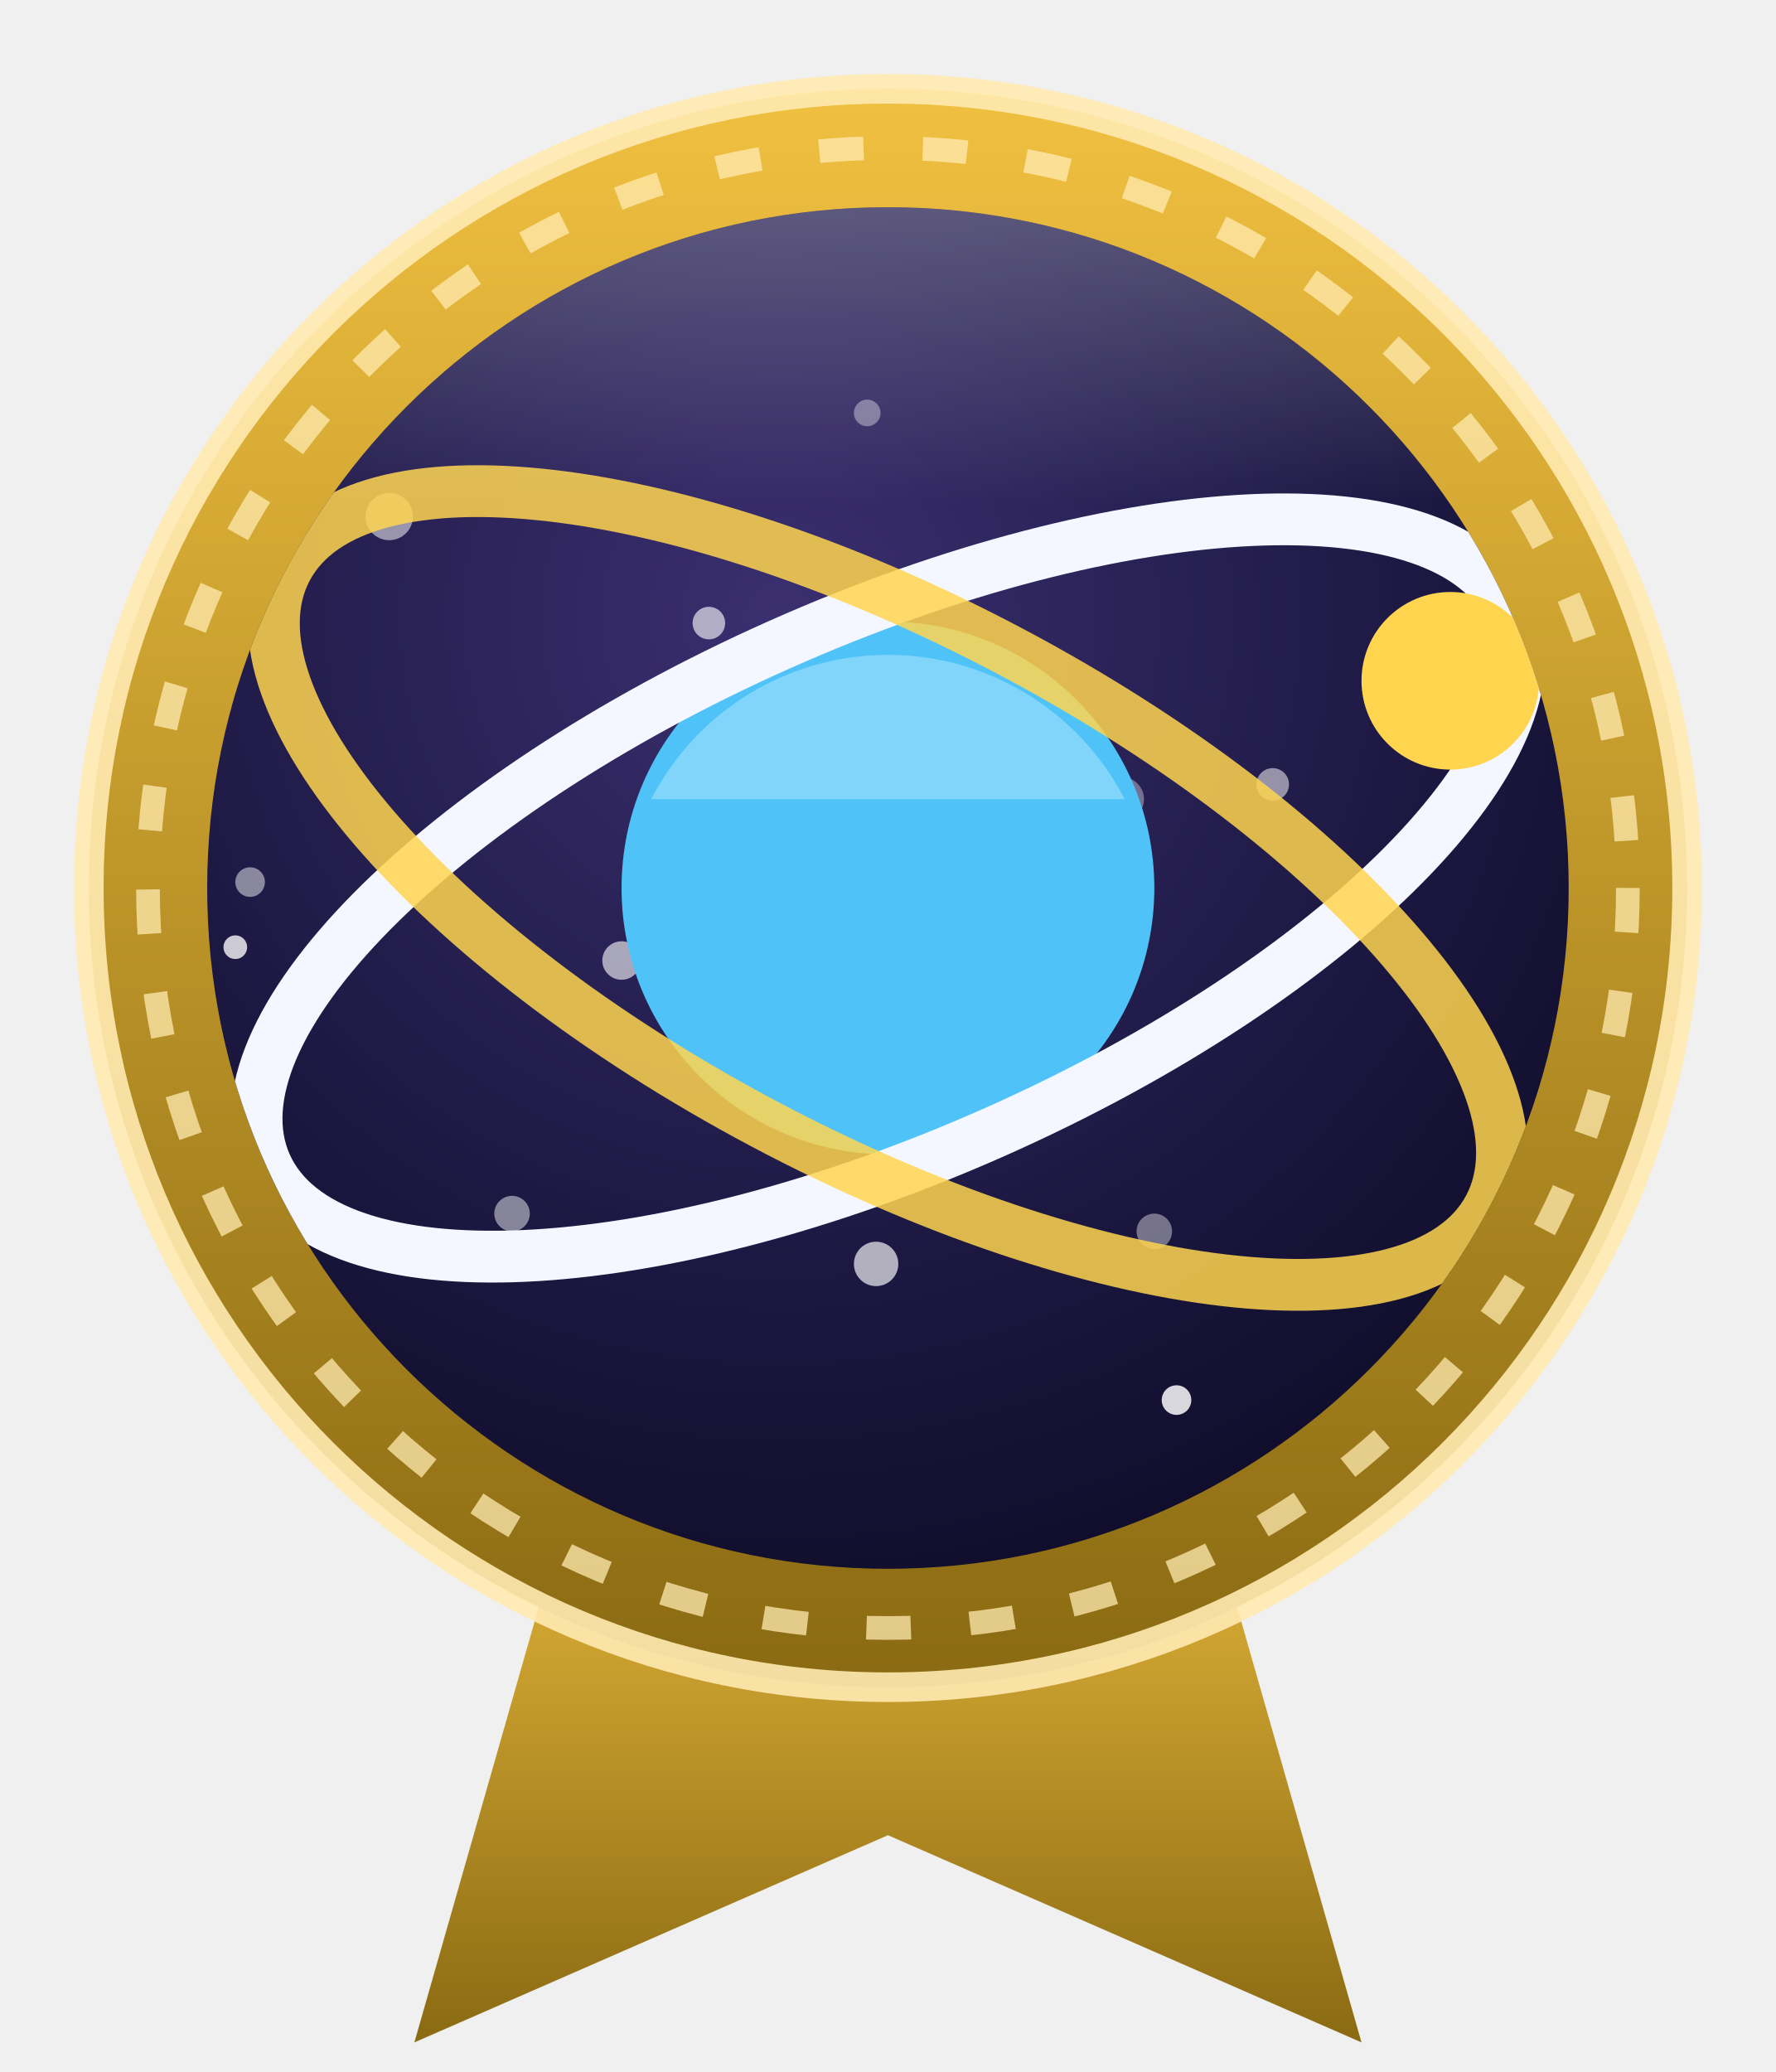
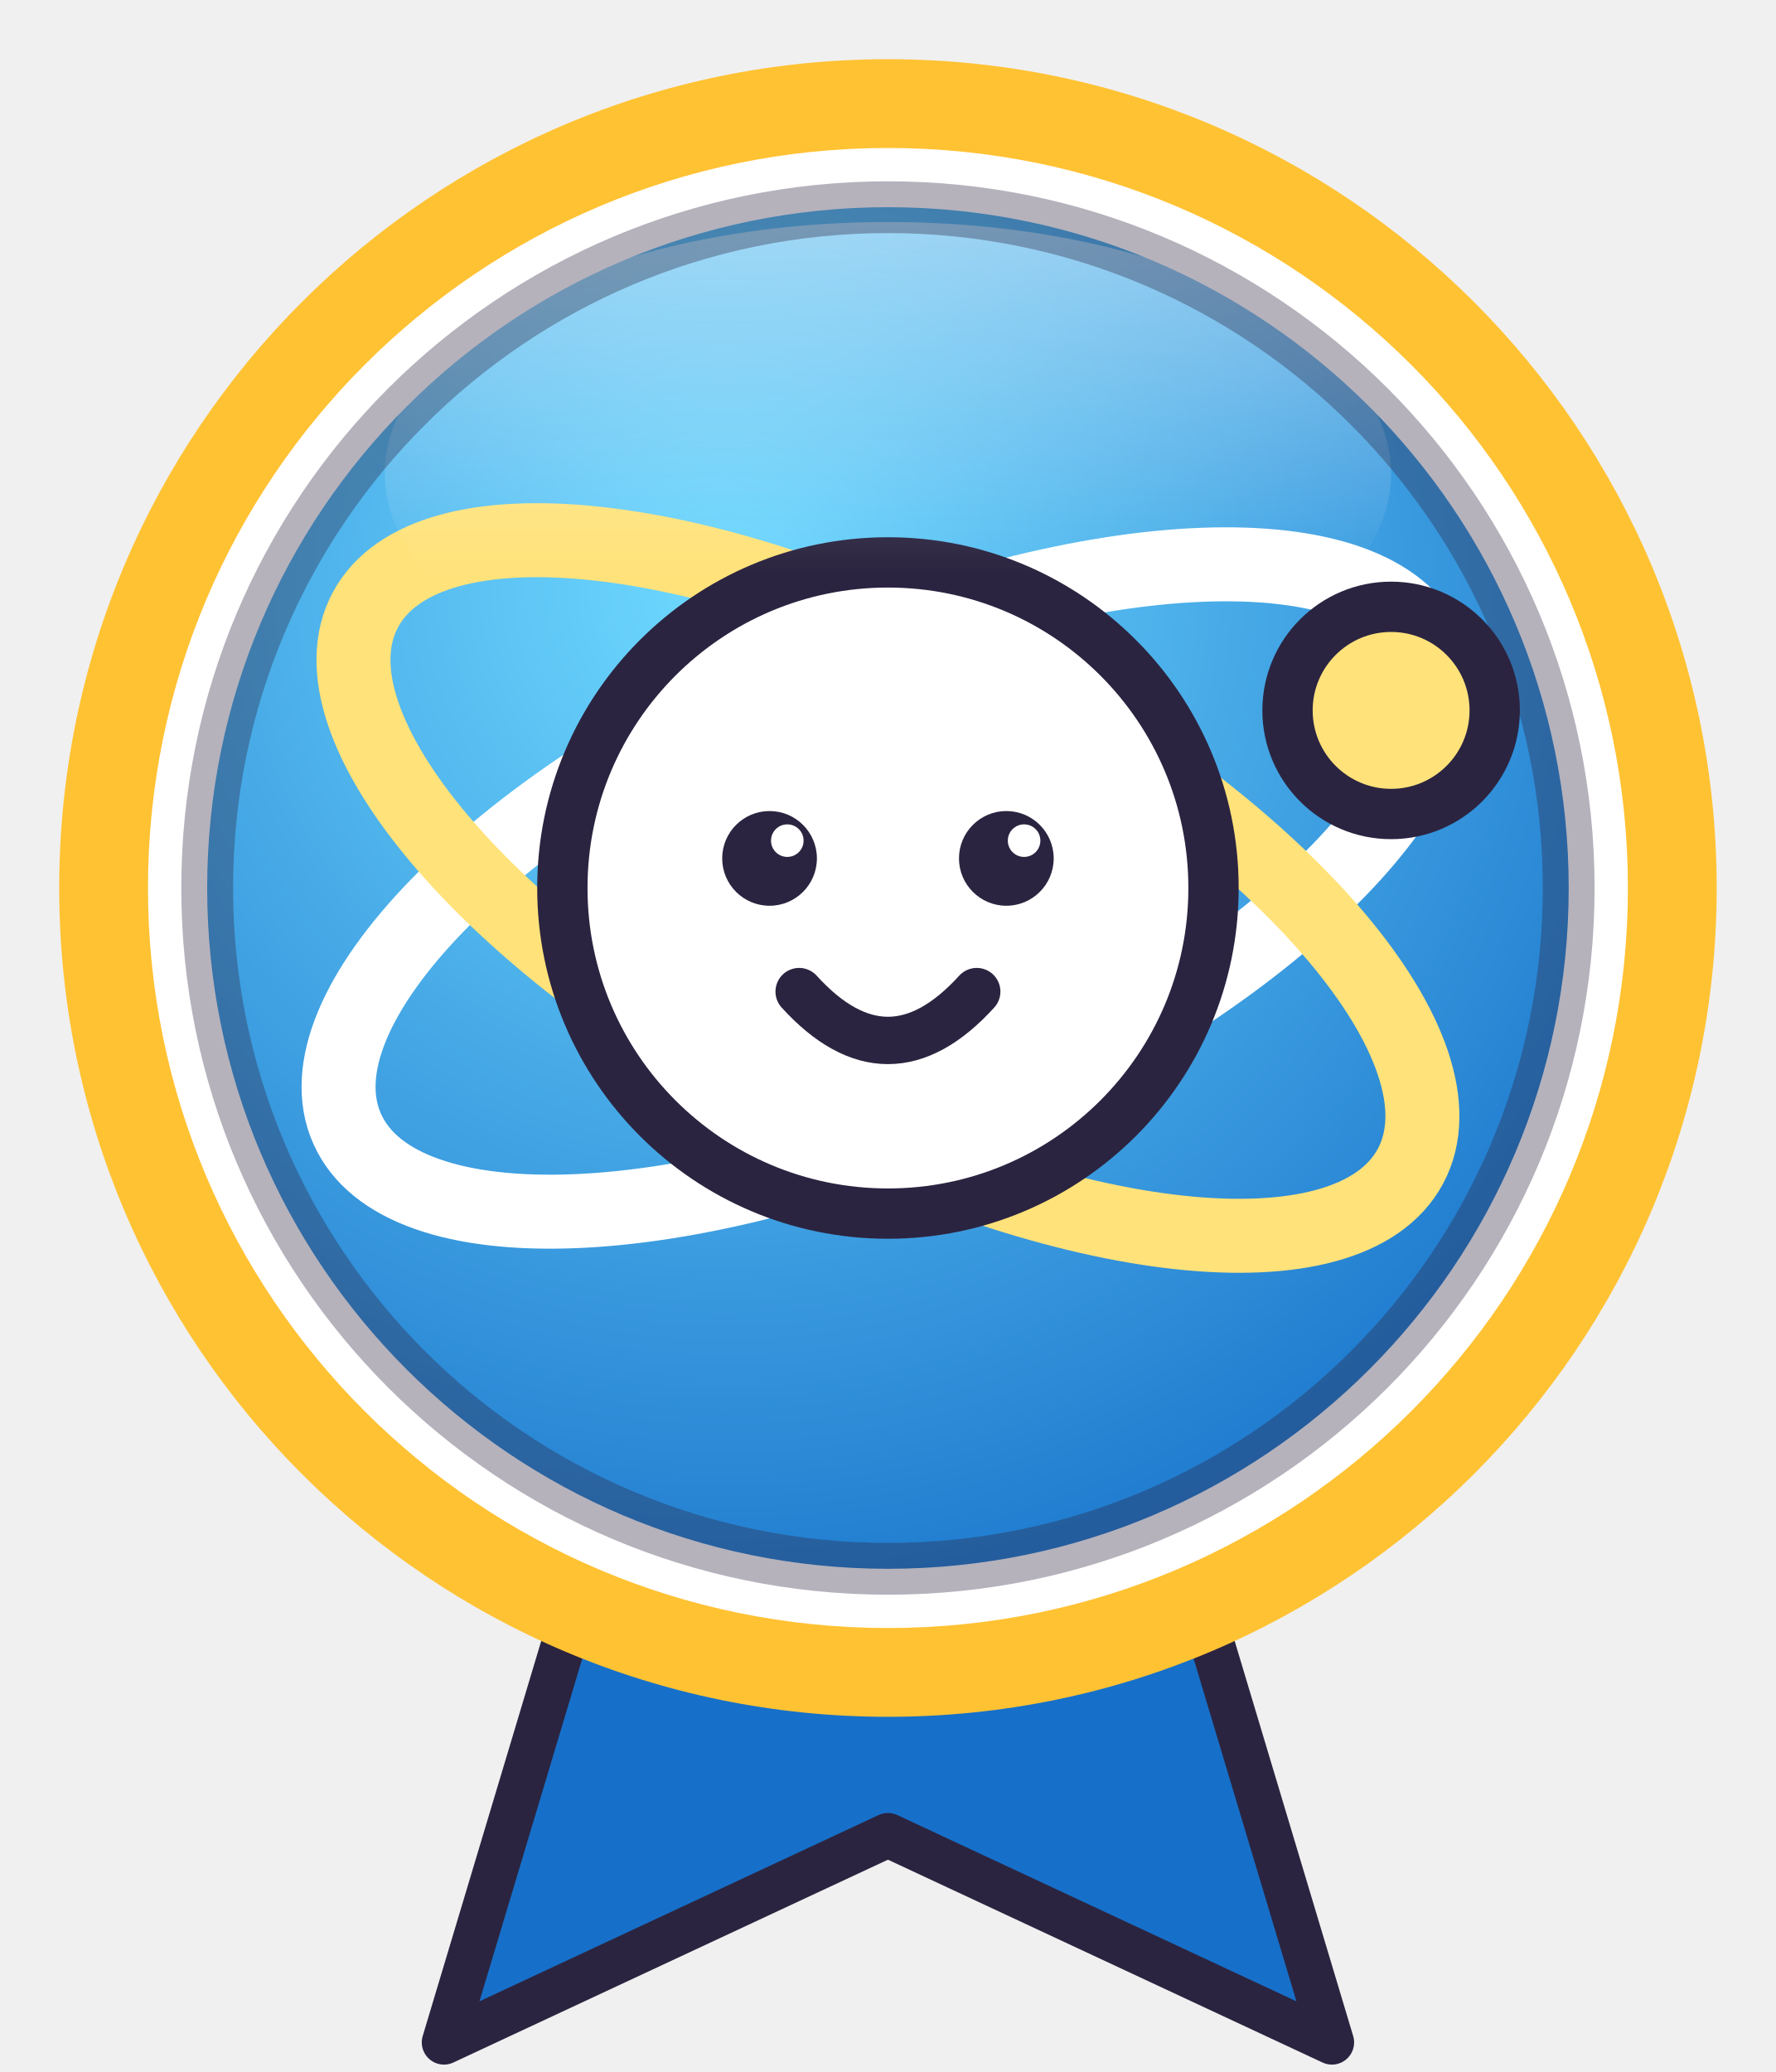
<svg xmlns="http://www.w3.org/2000/svg" viewBox="0 0 120 140" width="120" height="140" role="img">
  <defs>
-     <radialGradient id="b_week_warrior_sky" cx="42%" cy="30%" r="86%">
-       <stop offset="0%" stop-color="#3b2f70" />
-       <stop offset="58%" stop-color="#1b1740" />
-       <stop offset="100%" stop-color="#0a0820" />
+     <radialGradient id="k_week_warrior_f" cx="38%" cy="28%" r="84%">
+       <stop offset="0%" stop-color="#6fd9ff" />
+       <stop offset="100%" stop-color="#1670c9" />
    </radialGradient>
-     <linearGradient id="b_week_warrior_ring" x1="0" y1="0" x2="0" y2="1">
-       <stop offset="0%" stop-color="#f0c040" />
-       <stop offset="100%" stop-color="#8a6a12" />
+     <linearGradient id="k_week_warrior_g" x1="0" y1="0" x2="0" y2="1">
+       <stop offset="0%" stop-color="#fff" stop-opacity="0.45" />
+       <stop offset="70%" stop-color="#fff" stop-opacity="0" />
    </linearGradient>
-     <linearGradient id="b_week_warrior_sheen" x1="0" y1="0" x2="0" y2="1">
-       <stop offset="0%" stop-color="#fff" stop-opacity="0.30" />
-       <stop offset="60%" stop-color="#fff" stop-opacity="0" />
-     </linearGradient>
-     <clipPath id="b_week_warrior_disc">
-       <circle cx="60" cy="60" r="46" />
-     </clipPath>
  </defs>
-   <path d="M40 96 L28 138 L60 124 L92 138 L80 96 Z" fill="url(#b_week_warrior_ring)" />
-   <circle cx="60" cy="60" r="54" fill="url(#b_week_warrior_ring)" />
-   <circle cx="60" cy="60" r="54" fill="none" stroke="#ffeab0" stroke-width="2" stroke-opacity="0.9" />
-   <circle cx="60" cy="60" r="50" fill="none" stroke="#ffeab0" stroke-width="1.6" stroke-dasharray="3 4" stroke-opacity="0.75" />
-   <circle cx="60" cy="60" r="46" fill="url(#b_week_warrior_sky)" />
-   <g clip-path="url(#b_week_warrior_disc)">
-     <circle cx="42.0" cy="64.9" r="1.3" fill="#fff" opacity="0.60" />
-     <circle cx="58.6" cy="27.9" r="0.9" fill="#fff" opacity="0.37" />
-     <circle cx="50.1" cy="52.3" r="1.3" fill="#fff" opacity="0.81" />
-     <circle cx="58.2" cy="71.2" r="1.1" fill="#fff" opacity="0.48" />
-     <circle cx="16.9" cy="59.6" r="1.0" fill="#fff" opacity="0.48" />
-     <circle cx="75.8" cy="54.0" r="1.5" fill="#fff" opacity="0.36" />
-     <circle cx="60.3" cy="77.8" r="1.5" fill="#fff" opacity="0.75" />
-     <circle cx="26.3" cy="34.9" r="1.6" fill="#fff" opacity="0.52" />
-     <circle cx="59.2" cy="85.4" r="1.5" fill="#fff" opacity="0.66" />
-     <circle cx="34.6" cy="82.0" r="1.2" fill="#fff" opacity="0.47" />
-     <circle cx="86.0" cy="53.0" r="1.1" fill="#fff" opacity="0.52" />
-     <circle cx="78.0" cy="83.2" r="1.2" fill="#fff" opacity="0.40" />
-     <circle cx="79.5" cy="94.6" r="1.0" fill="#fff" opacity="0.83" />
-     <circle cx="15.9" cy="64.0" r="0.8" fill="#fff" opacity="0.77" />
-     <circle cx="52.7" cy="43.7" r="1.5" fill="#fff" opacity="0.70" />
-     <circle cx="47.9" cy="42.1" r="1.1" fill="#fff" opacity="0.61" />
-     <g>
-       <circle cx="60" cy="60" r="18" fill="#4fc3f7" />
-       <path d="M44 54 a18 18 0 0 1 32 0" fill="#81d4fa" />
-       <ellipse cx="60" cy="60" rx="46" ry="18" fill="none" stroke="#f4f7ff" stroke-width="3.5" transform="rotate(-24 60 60)" />
-       <ellipse cx="60" cy="60" rx="46" ry="18" fill="none" stroke="#ffd54f" stroke-width="3.5" opacity="0.85" transform="rotate(28 60 60)" />
-       <circle cx="98" cy="46" r="6" fill="#ffd54f" />
-     </g>
-     <ellipse cx="60" cy="30" rx="40" ry="20" fill="url(#b_week_warrior_sheen)" />
-   </g>
+   <path d="M42 98 L30 138 L60 124 L90 138 L78 98 Z" fill="#1670c9" stroke="#2b2440" stroke-width="3" stroke-linejoin="round" />
+   <circle cx="60" cy="60" r="56" fill="#ffc233" />
+   <circle cx="60" cy="60" r="50" fill="#fff" />
+   <circle cx="60" cy="60" r="46" fill="url(#k_week_warrior_f)" />
+   <ellipse cx="60" cy="60" rx="40" ry="16" fill="none" stroke="#fff" stroke-width="5" transform="rotate(-24 60 60)" />
+   <ellipse cx="60" cy="60" rx="40" ry="16" fill="none" stroke="#ffe27a" stroke-width="5" transform="rotate(28 60 60)" />
+   <circle cx="60" cy="60" r="22" fill="#fff" stroke="#2b2440" stroke-width="3.4" stroke-linejoin="round" stroke-linecap="round" />
+   <circle cx="94" cy="48" r="7" fill="#ffe27a" stroke="#2b2440" stroke-width="3.4" stroke-linejoin="round" stroke-linecap="round" />
+   <circle cx="52.0" cy="58.0" r="3.2" fill="#2b2440" />
+   <circle cx="68.0" cy="58.0" r="3.2" fill="#2b2440" />
+   <path d="M54.0 67.0 q6.0 6.6 12.0 0" stroke="#2b2440" stroke-width="3.2" fill="none" stroke-linecap="round" />
+   <circle cx="53.2" cy="56.8" r="1.1" fill="#fff" />
+   <circle cx="69.2" cy="56.8" r="1.1" fill="#fff" />
+   <ellipse cx="60" cy="32" rx="34" ry="17" fill="url(#k_week_warrior_g)" />
+   <circle cx="60" cy="60" r="46" fill="none" stroke="#2b2440" stroke-width="3.5" stroke-opacity="0.35" />
</svg>
